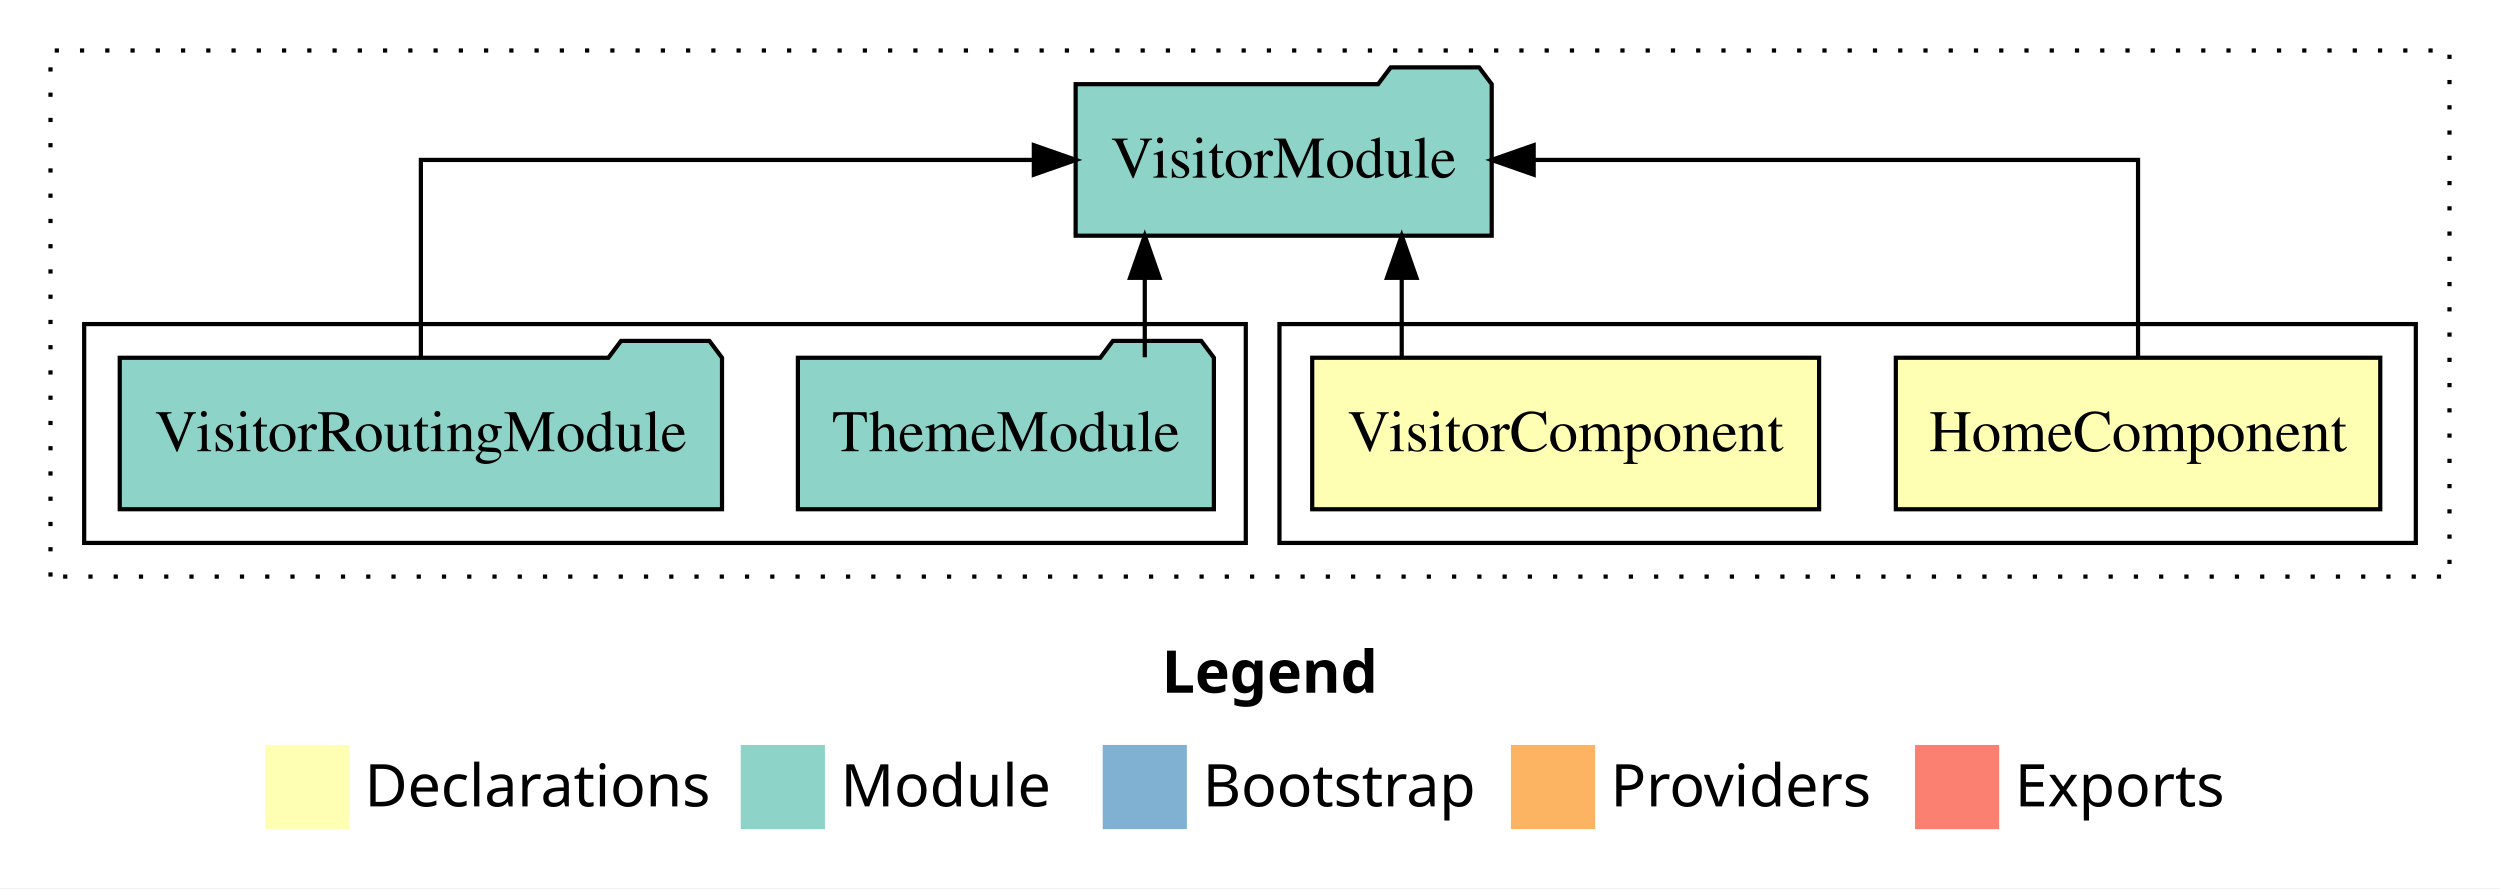
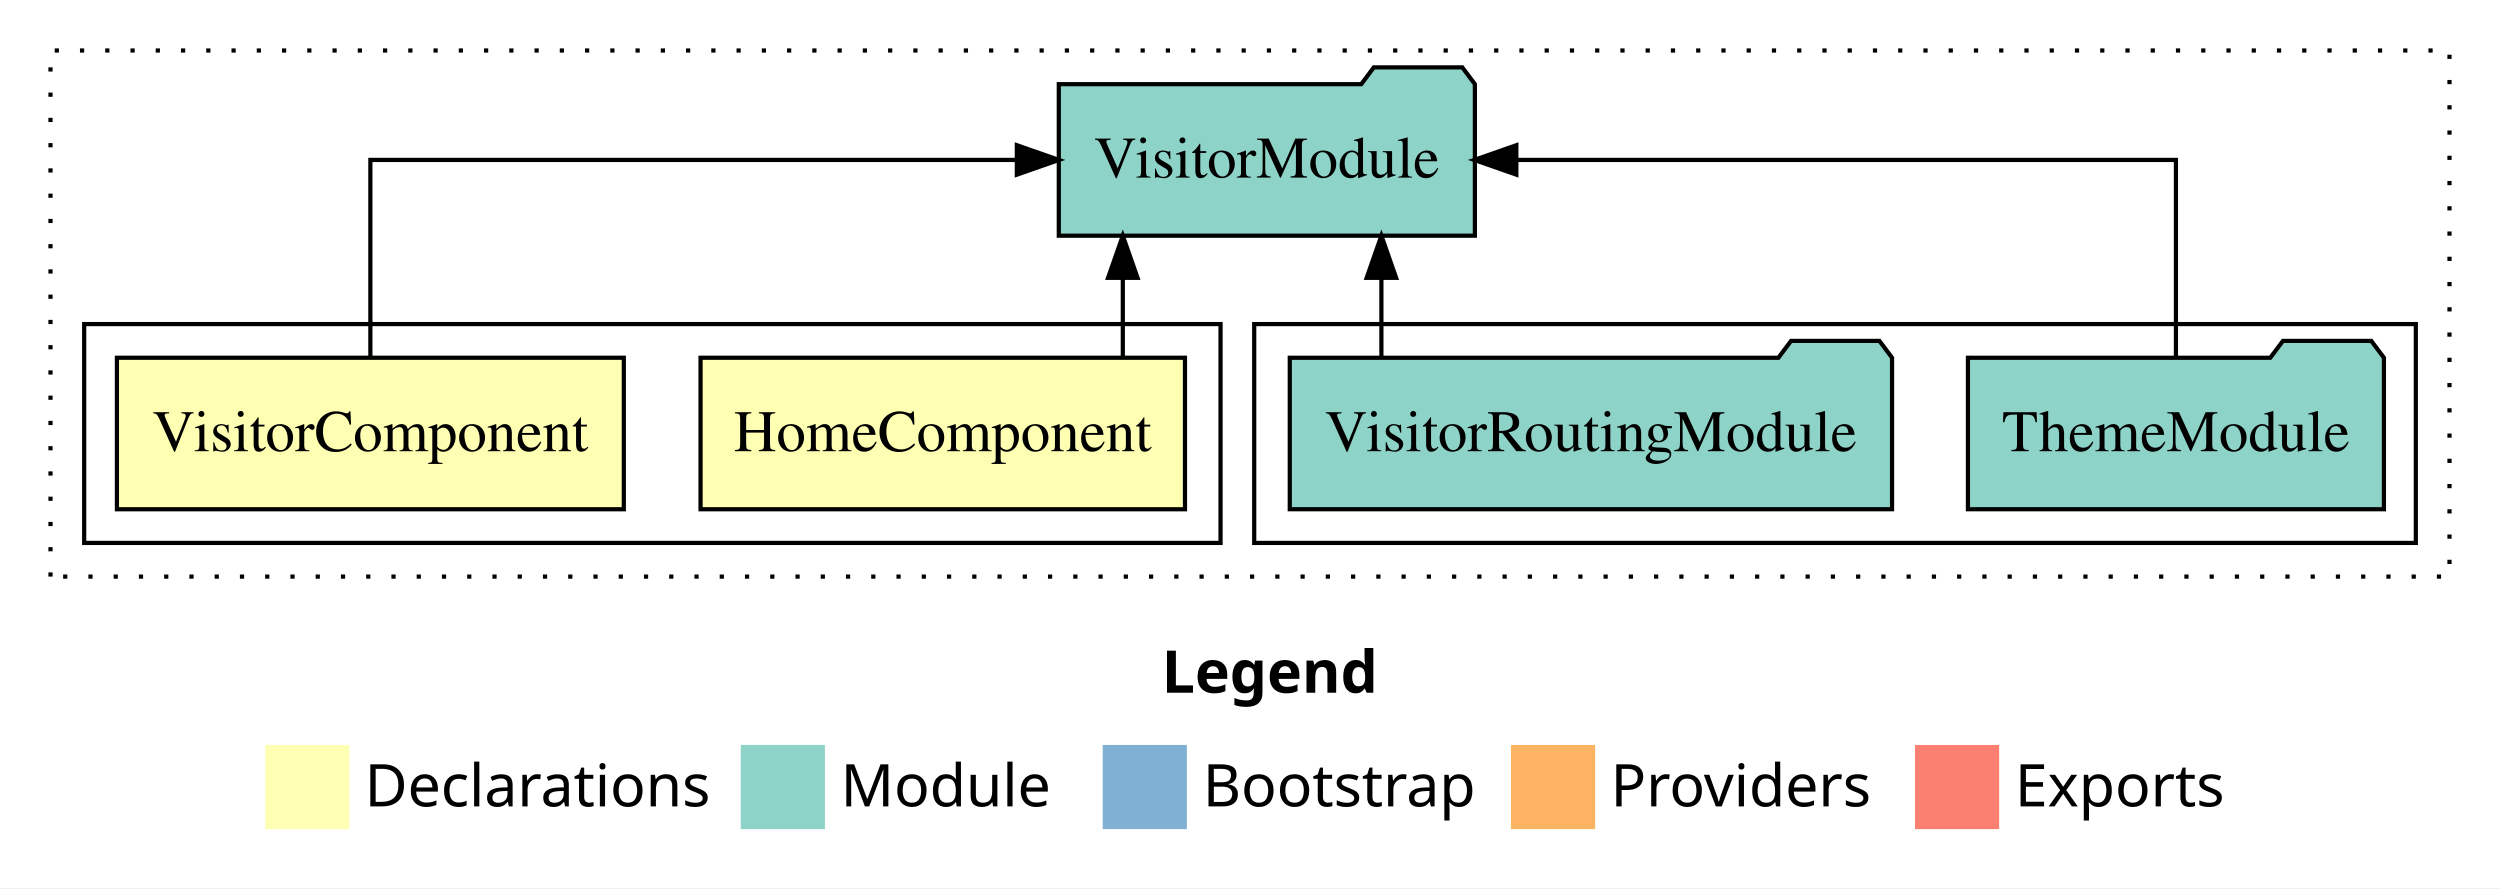
<svg xmlns="http://www.w3.org/2000/svg" width="594pt" height="211pt" viewBox="0.00 0.00 594.00 211.00">
  <g id="graph0" class="graph" transform="scale(1 1) rotate(0) translate(4 207)">
    <polygon fill="white" stroke="transparent" points="-4,4 -4,-207 590,-207 590,4 -4,4" />
    <text text-anchor="start" x="272.01" y="-42.4" font-family="sans-serif" font-weight="bold" font-size="14.00">Legend</text>
    <polygon fill="#ffffb3" stroke="transparent" points="59,-10 59,-30 79,-30 79,-10 59,-10" />
    <text text-anchor="start" x="82.63" y="-15.4" font-family="sans-serif" font-size="14.00">  Declarations</text>
    <polygon fill="#8dd3c7" stroke="transparent" points="172,-10 172,-30 192,-30 192,-10 172,-10" />
    <text text-anchor="start" x="195.73" y="-15.4" font-family="sans-serif" font-size="14.00">  Module</text>
    <polygon fill="#80b1d3" stroke="transparent" points="258,-10 258,-30 278,-30 278,-10 258,-10" />
    <text text-anchor="start" x="281.78" y="-15.4" font-family="sans-serif" font-size="14.00">  Bootstrap</text>
    <polygon fill="#fdb462" stroke="transparent" points="355,-10 355,-30 375,-30 375,-10 355,-10" />
    <text text-anchor="start" x="378.67" y="-15.4" font-family="sans-serif" font-size="14.00">  Providers</text>
    <polygon fill="#fb8072" stroke="transparent" points="451,-10 451,-30 471,-30 471,-10 451,-10" />
    <text text-anchor="start" x="474.73" y="-15.4" font-family="sans-serif" font-size="14.00">  Exports</text>
    <g id="clust1" class="cluster">
      <polygon fill="none" stroke="black" stroke-dasharray="1,5" points="8,-70 8,-195 578,-195 578,-70 8,-70" />
    </g>
+     <g id="clust5" class="cluster">
+       <polygon fill="none" stroke="black" points="294,-78 294,-130 570,-130 570,-78 294,-78" />
+     </g>
    <g id="clust2" class="cluster">
-       <polygon fill="none" stroke="black" points="300,-78 300,-130 570,-130 570,-78 300,-78" />
-     </g>
-     <g id="clust5" class="cluster">
-       <polygon fill="none" stroke="black" points="16,-78 16,-130 292,-130 292,-78 16,-78" />
+       <polygon fill="none" stroke="black" points="16,-78 16,-130 286,-130 286,-78 16,-78" />
    </g>
    <g id="node1" class="node">
-       <polygon fill="#ffffb3" stroke="black" points="561.55,-122 446.45,-122 446.45,-86 561.55,-86 561.55,-122" />
-       <text text-anchor="middle" x="504" y="-99.8" font-family="Times,serif" font-size="14.00">HomeComponent</text>
+       <polygon fill="#ffffb3" stroke="black" points="277.55,-122 162.45,-122 162.45,-86 277.55,-86 277.55,-122" />
+       <text text-anchor="middle" x="220" y="-99.8" font-family="Times,serif" font-size="14.00">HomeComponent</text>
    </g>
    <g id="node3" class="node">
-       <polygon fill="#8dd3c7" stroke="black" points="350.43,-187 347.43,-191 326.43,-191 323.43,-187 251.57,-187 251.57,-151 350.43,-151 350.43,-187" />
-       <text text-anchor="middle" x="301" y="-164.8" font-family="Times,serif" font-size="14.00">VisitorModule</text>
+       <polygon fill="#8dd3c7" stroke="black" points="346.43,-187 343.43,-191 322.43,-191 319.43,-187 247.57,-187 247.57,-151 346.43,-151 346.43,-187" />
+       <text text-anchor="middle" x="297" y="-164.8" font-family="Times,serif" font-size="14.00">VisitorModule</text>
    </g>
    <g id="edge1" class="edge">
-       <path fill="none" stroke="black" d="M504,-122.11C504,-141.34 504,-169 504,-169 504,-169 360.4,-169 360.4,-169" />
-       <polygon fill="black" stroke="black" points="360.4,-165.5 350.4,-169 360.4,-172.5 360.4,-165.5" />
+       <path fill="none" stroke="black" d="M262.78,-122.11C262.78,-122.11 262.78,-140.99 262.78,-140.99" />
+       <polygon fill="black" stroke="black" points="259.28,-140.99 262.78,-150.99 266.28,-140.99 259.28,-140.99" />
    </g>
    <g id="node2" class="node">
-       <polygon fill="#ffffb3" stroke="black" points="428.22,-122 307.78,-122 307.78,-86 428.22,-86 428.22,-122" />
-       <text text-anchor="middle" x="368" y="-99.8" font-family="Times,serif" font-size="14.00">VisitorComponent</text>
+       <polygon fill="#ffffb3" stroke="black" points="144.22,-122 23.78,-122 23.78,-86 144.22,-86 144.22,-122" />
+       <text text-anchor="middle" x="84" y="-99.8" font-family="Times,serif" font-size="14.00">VisitorComponent</text>
    </g>
    <g id="edge2" class="edge">
-       <path fill="none" stroke="black" d="M329.05,-122.11C329.05,-122.11 329.05,-140.99 329.05,-140.99" />
-       <polygon fill="black" stroke="black" points="325.55,-140.99 329.05,-150.99 332.55,-140.99 325.55,-140.99" />
+       <path fill="none" stroke="black" d="M84,-122.11C84,-141.34 84,-169 84,-169 84,-169 237.6,-169 237.6,-169" />
+       <polygon fill="black" stroke="black" points="237.6,-172.5 247.6,-169 237.6,-165.5 237.6,-172.5" />
    </g>
    <g id="node4" class="node">
-       <polygon fill="#8dd3c7" stroke="black" points="284.42,-122 281.42,-126 260.42,-126 257.42,-122 185.58,-122 185.58,-86 284.42,-86 284.42,-122" />
-       <text text-anchor="middle" x="235" y="-99.8" font-family="Times,serif" font-size="14.00">ThemeModule</text>
+       <polygon fill="#8dd3c7" stroke="black" points="562.42,-122 559.42,-126 538.42,-126 535.42,-122 463.58,-122 463.58,-86 562.42,-86 562.42,-122" />
+       <text text-anchor="middle" x="513" y="-99.8" font-family="Times,serif" font-size="14.00">ThemeModule</text>
    </g>
    <g id="edge3" class="edge">
-       <path fill="none" stroke="black" d="M268,-122.11C268,-122.11 268,-140.99 268,-140.99" />
-       <polygon fill="black" stroke="black" points="264.5,-140.99 268,-150.99 271.5,-140.99 264.5,-140.99" />
+       <path fill="none" stroke="black" d="M513,-122.11C513,-141.34 513,-169 513,-169 513,-169 356.28,-169 356.28,-169" />
+       <polygon fill="black" stroke="black" points="356.28,-165.5 346.28,-169 356.28,-172.5 356.28,-165.5" />
    </g>
    <g id="node5" class="node">
-       <polygon fill="#8dd3c7" stroke="black" points="167.55,-122 164.55,-126 143.55,-126 140.55,-122 24.45,-122 24.45,-86 167.55,-86 167.55,-122" />
-       <text text-anchor="middle" x="96" y="-99.8" font-family="Times,serif" font-size="14.00">VisitorRoutingModule</text>
+       <polygon fill="#8dd3c7" stroke="black" points="445.55,-122 442.55,-126 421.55,-126 418.55,-122 302.45,-122 302.45,-86 445.55,-86 445.55,-122" />
+       <text text-anchor="middle" x="374" y="-99.8" font-family="Times,serif" font-size="14.00">VisitorRoutingModule</text>
    </g>
    <g id="edge4" class="edge">
-       <path fill="none" stroke="black" d="M96,-122.11C96,-141.34 96,-169 96,-169 96,-169 241.64,-169 241.64,-169" />
-       <polygon fill="black" stroke="black" points="241.64,-172.5 251.64,-169 241.64,-165.5 241.64,-172.5" />
+       <path fill="none" stroke="black" d="M324.22,-122.11C324.22,-122.11 324.22,-140.99 324.22,-140.99" />
+       <polygon fill="black" stroke="black" points="320.72,-140.99 324.22,-150.99 327.72,-140.99 320.72,-140.99" />
    </g>
  </g>
</svg>
